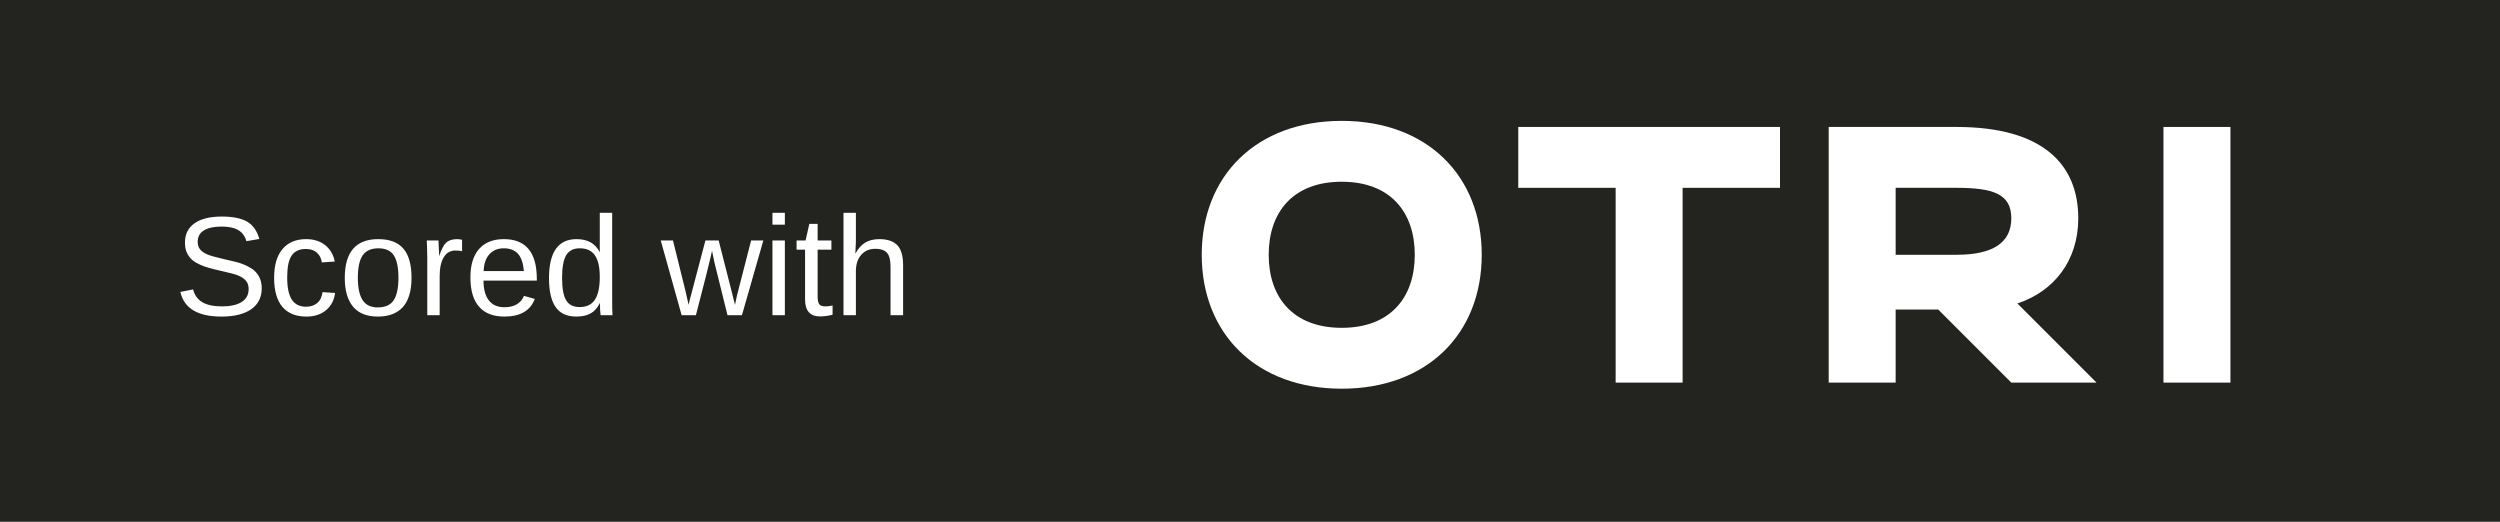
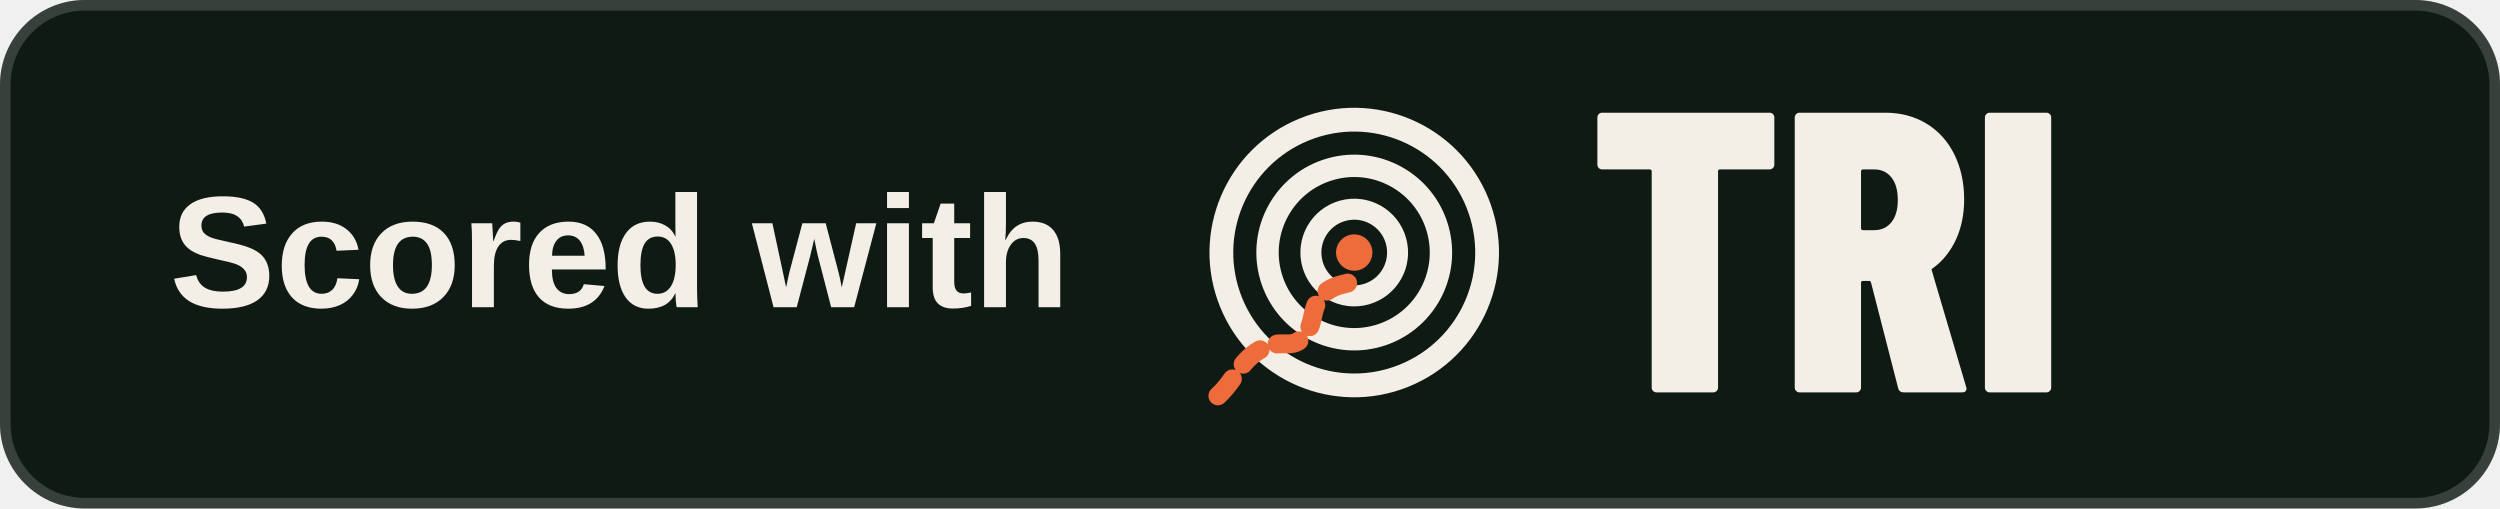
- <svg xmlns="http://www.w3.org/2000/svg" viewBox="0 0 230 48" width="230" height="48" role="img" aria-label="Scored with OTRI">
-   <rect width="230" height="48" rx="0" fill="#23231f" />
-   <text x="16" y="29" font-size="13" font-family="Arial,sans-serif" fill="#ffffff">Scored with</text>
-   <g transform="translate(110 10) scale(.56)">
-     <path d="M24 2C10 2 1 11 1 24s9 22 23 22 23-9 23-22S38 2 24 2Zm0 10c8 0 12 5 12 12s-4 12-12 12-12-5-12-12 4-12 12-12Z" fill="#ffffff" fill-rule="evenodd" />
-     <path d="M53 3h43v10H80v32H69V13H53Z" fill="#ffffff" fill-rule="evenodd" />
-     <path d="M104 3h21c14 0 20 6 20 15 0 7-4 12-10 14l13 13h-14l-12-12h-7v12h-11V3Zm11 10v11h10c6 0 9-2 9-6s-3-5-9-5h-10Z" fill="#ffffff" fill-rule="evenodd" />
-     <path d="M159 3h11v42h-11Z" fill="#ffffff" fill-rule="evenodd" />
+ <svg xmlns="http://www.w3.org/2000/svg" viewBox="0 0 236 48" width="236" height="48" role="img" aria-label="Scored with OTRI">
+   <rect width="236" height="48" rx="8" fill="#0f1a15" />
+   <rect x=".5" y=".5" width="235" height="47" rx="7.5" fill="none" stroke="#f3efe6" stroke-opacity=".18" />
+   <text x="16" y="29" font-family="Barlow, Segoe UI, Arial, sans-serif" font-size="15" font-weight="600" fill="#f3efe6">Scored with</text>
+   <g transform="translate(112 8) scale(0.66)">
+     <circle cx="24" cy="24" r="19" fill="none" stroke="#f3efe6" stroke-width="3.4" pathLength="360" stroke-dasharray="314 46" transform="rotate(158 24 24)" stroke-linecap="round" />
+     <circle cx="24" cy="24" r="12.4" fill="none" stroke="#f3efe6" stroke-width="3.2" pathLength="360" stroke-dasharray="312 48" transform="rotate(164 24 24)" stroke-linecap="round" />
+     <circle cx="24" cy="24" r="6.2" fill="none" stroke="#f3efe6" stroke-width="3" pathLength="360" stroke-dasharray="300 60" transform="rotate(170 24 24)" stroke-linecap="round" />
+     <path d="M4.5 44.5c2.6-2.4 3.2-5.2 6.4-6.8 3-1.5 4.1 0.4 6-1.8 1.7-2 0.6-4.4 3.1-6.3 1.6-1.2 3-1 4-1.6" fill="none" stroke="#ee6b3b" stroke-width="2.7" stroke-linecap="round" stroke-linejoin="round" stroke-dasharray="3.2 2.6" />
+     <circle cx="24" cy="24" r="2.6" fill="#ee6b3b" />
+   </g>
+   <g transform="translate(150 8) scale(.66)">
+     <path transform="translate(0 0)" d="M26.51 4.69V11.43Q26.51 11.71 26.31 11.91Q26.11 12.11 25.83 12.11H18.74Q18.46 12.11 18.46 12.4V43.31Q18.46 43.6 18.26 43.8Q18.06 44 17.77 44H9.66Q9.37 44 9.17 43.8Q8.97 43.6 8.97 43.31V12.4Q8.97 12.11 8.69 12.11H1.89Q1.6 12.11 1.4 11.91Q1.2 11.71 1.2 11.43V4.69Q1.2 4.4 1.4 4.2Q1.6 4 1.89 4H25.83Q26.11 4 26.31 4.2Q26.51 4.4 26.51 4.69ZM44.23 43.43 40.34 28.29Q40.29 28.06 40.06 28.06H39.2Q38.91 28.06 38.91 28.34V43.31Q38.91 43.6 38.71 43.8Q38.51 44 38.23 44H30.11Q29.83 44 29.63 43.8Q29.43 43.6 29.43 43.31V4.69Q29.43 4.4 29.63 4.2Q29.83 4 30.11 4H42.4Q45.71 4 48.29 5.57Q50.86 7.14 52.26 9.97Q53.66 12.8 53.66 16.4Q53.66 19.6 52.49 22.14Q51.31 24.69 49.2 26.23Q49.09 26.29 49.03 26.37Q48.97 26.46 49.03 26.57L53.94 43.2L54 43.43Q54 44 53.37 44H45.03Q44.4 44 44.23 43.43ZM38.91 12.4V20.51Q38.91 20.8 39.2 20.8H40.8Q42.34 20.8 43.26 19.66Q44.17 18.51 44.17 16.51Q44.17 14.4 43.26 13.26Q42.34 12.11 40.8 12.11H39.2Q38.91 12.11 38.91 12.4ZM56.63 43.31V4.69Q56.63 4.4 56.83 4.2Q57.03 4 57.31 4H65.43Q65.71 4 65.91 4.2Q66.11 4.4 66.11 4.69V43.31Q66.11 43.6 65.91 43.8Q65.71 44 65.43 44H57.31Q57.03 44 56.83 43.8Q56.63 43.6 56.63 43.31Z" fill="#f3efe6" />
  </g>
</svg>
